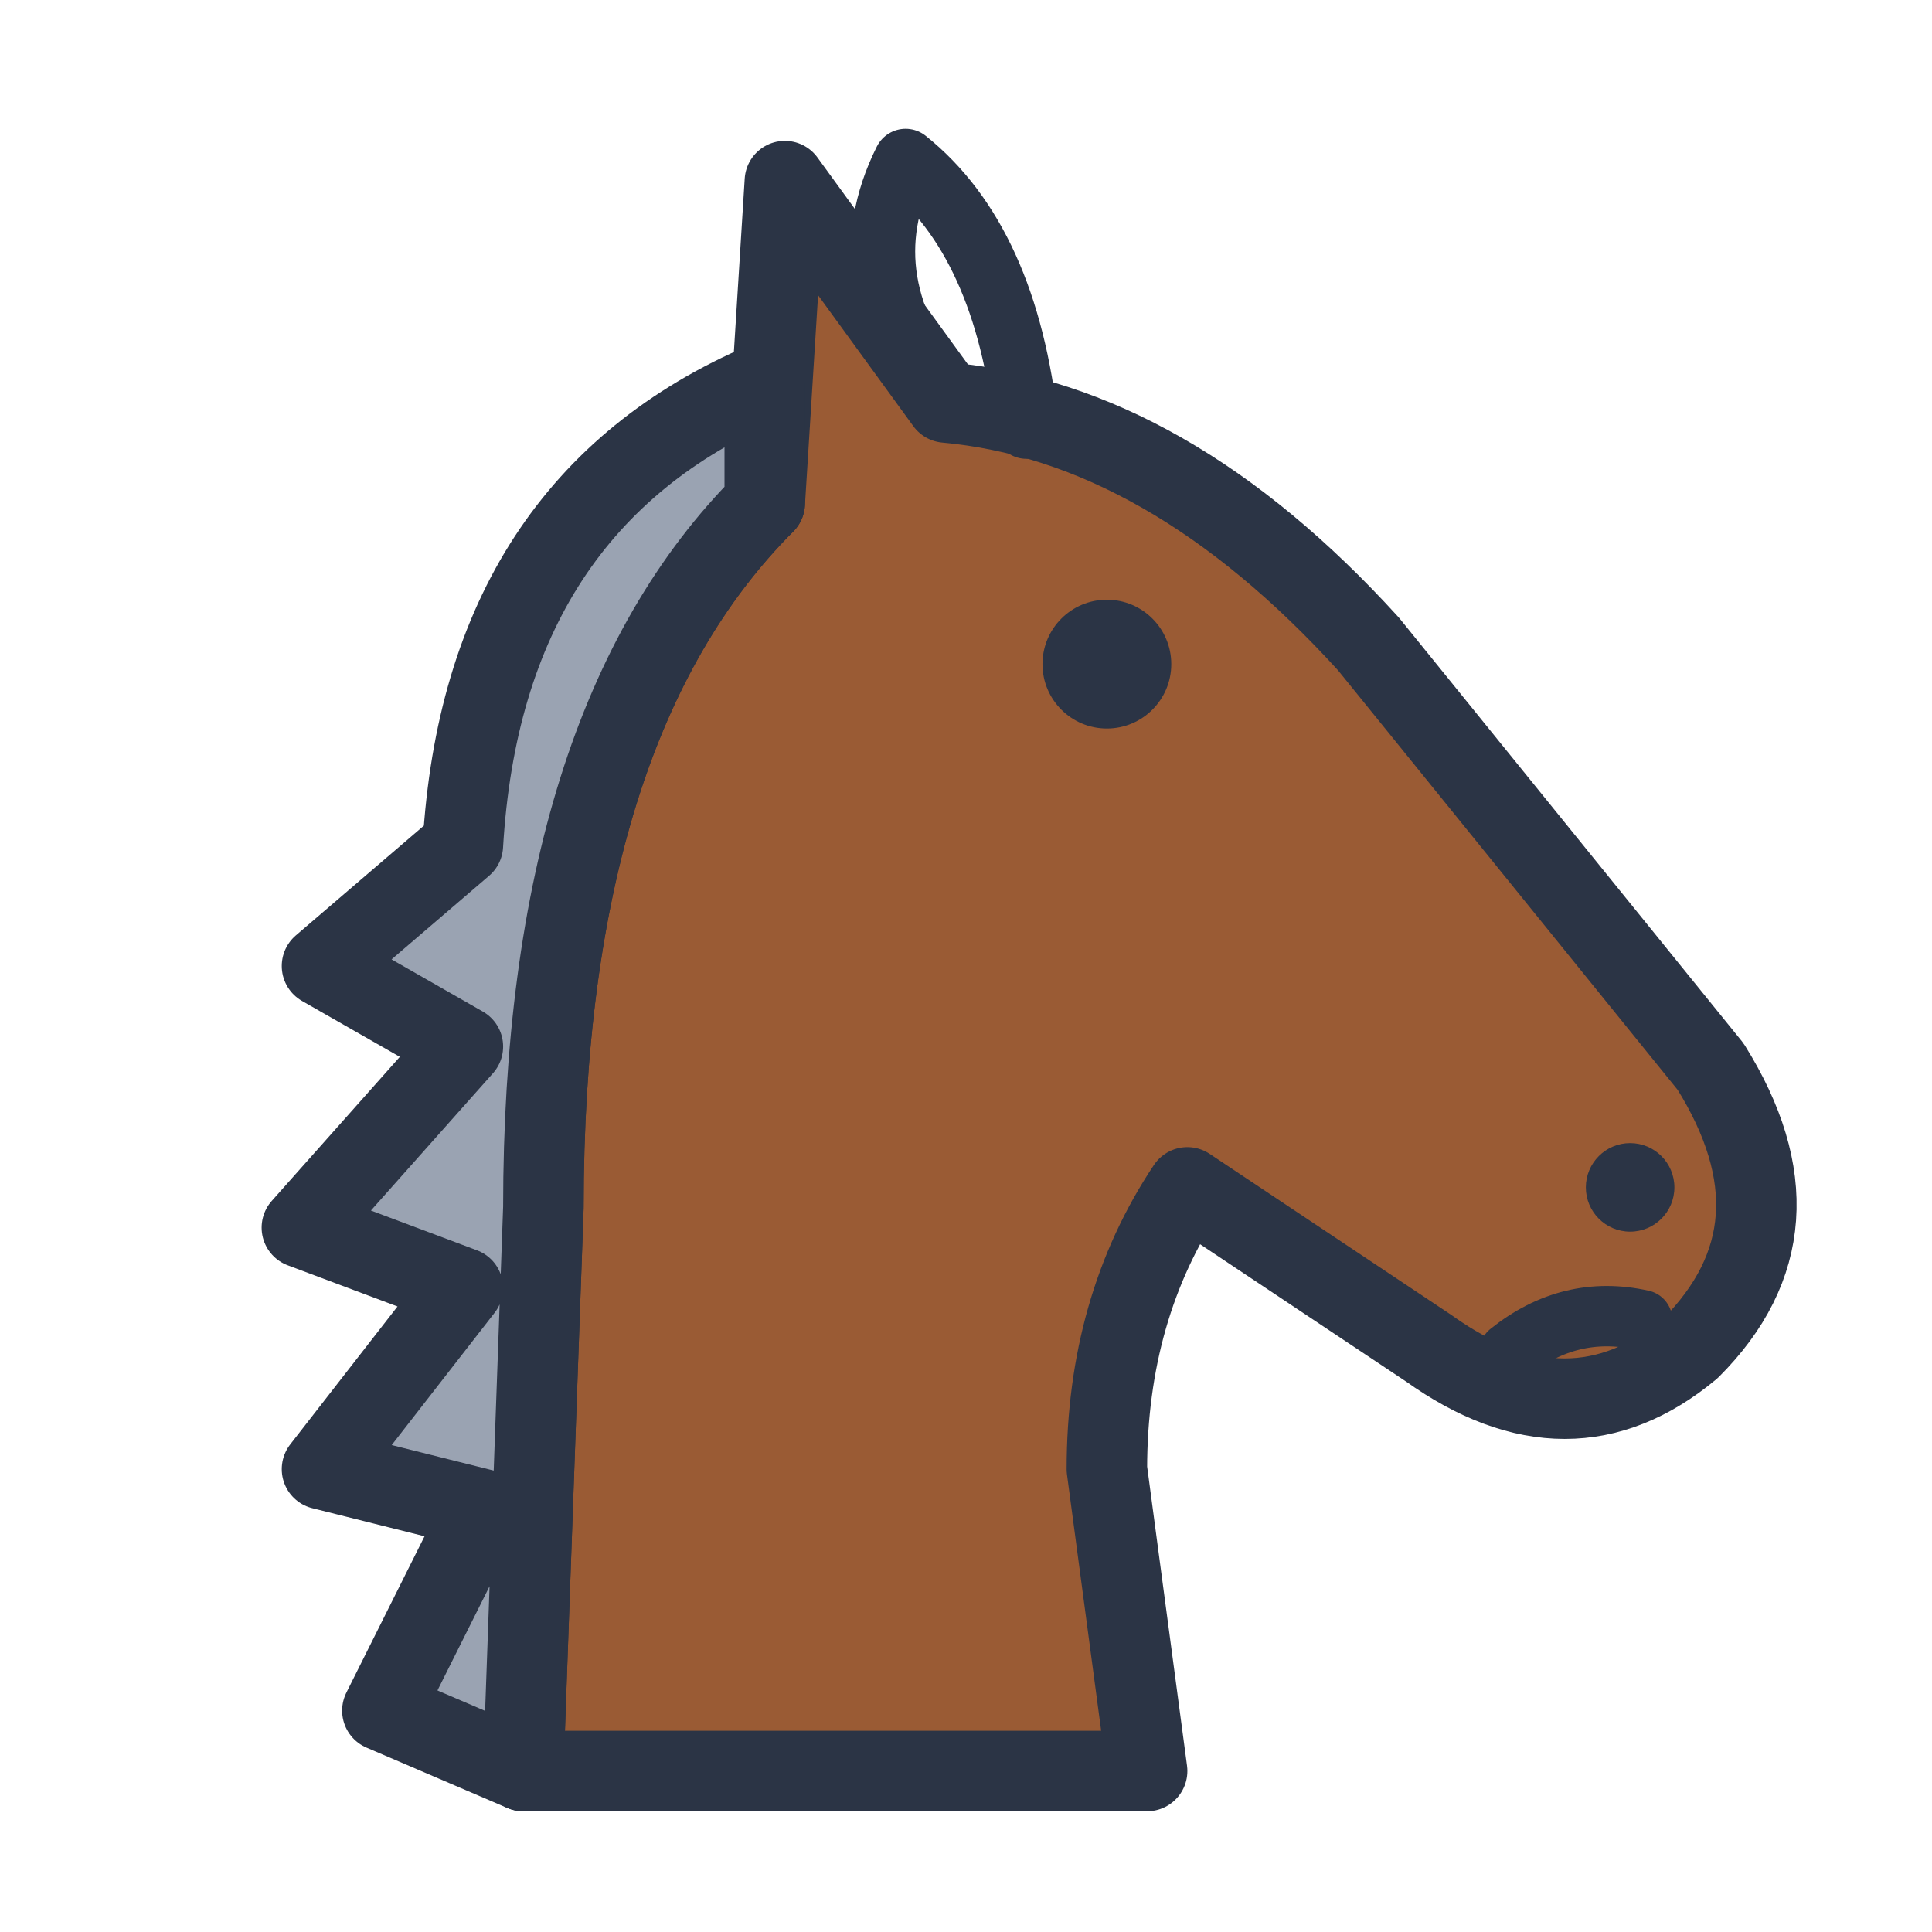
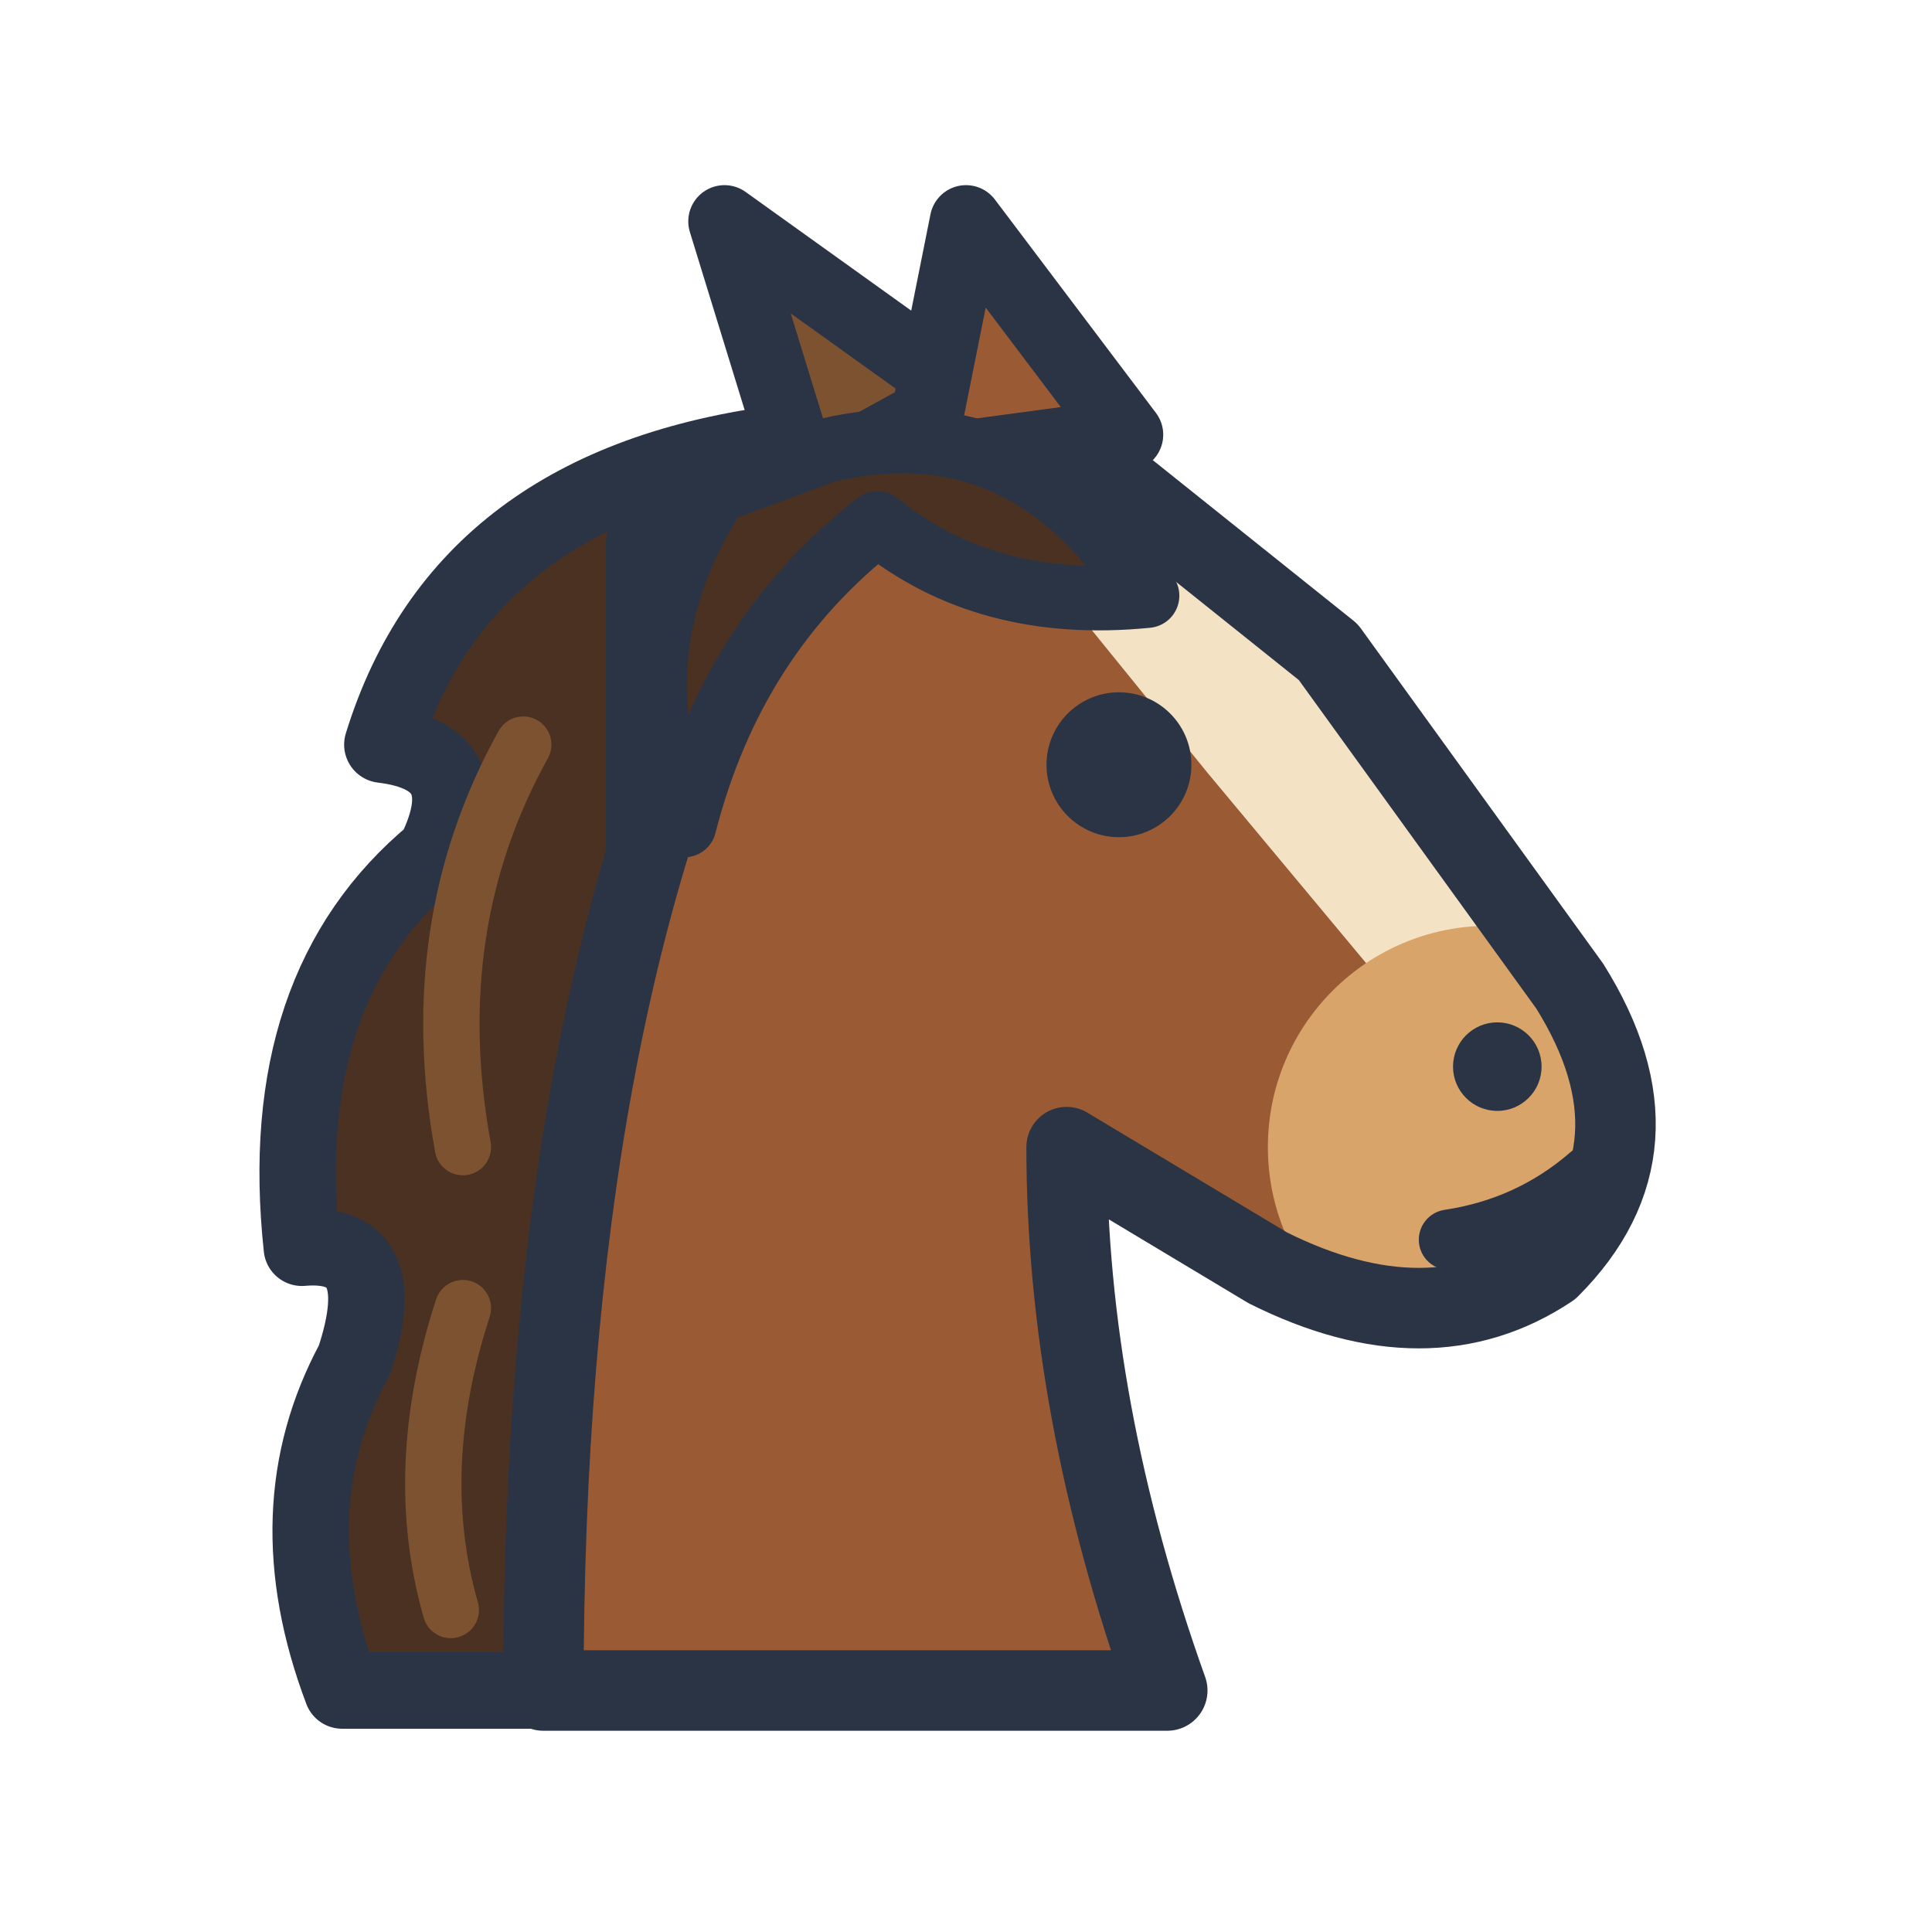
<svg xmlns="http://www.w3.org/2000/svg" viewBox="0 0 48 48" fill="none" stroke="#2b3445" stroke-width="2" stroke-linecap="round" stroke-linejoin="round">
-   <g stroke="none">
-     <path d="M13 44 L13.5 30 Q13.5 18 19 12.5 L19.5 4.5 L23.5 10 Q29 10.5 34 16 L42.5 26.5 Q45 30.5 42 33.5 Q39 36 35.5 33.5 L29.5 29.5 Q27.5 32.5 27.5 36.5 L28.5 44Z" fill="#9a5b34" />
+   <defs>
+     <clipPath id="clip-horse">
+       <path d="M13.5 42Q13.5 25 18.5 15Q21.5 10 26.5 11L33 16.2L39 24.5Q41.5 28.5 38.5 31.5Q35.5 33.5 31.5 31.5L26.5 28.5Q26.5 35 29 42Z" />
+     </clipPath>
+   </defs>
+   <path d="M19.5 11Q11.5 12 9.5 18.5Q12 18.8 10.8 21.2Q6.8 24.5 7.5 31Q9.8 30.8 8.8 33.8Q6.8 37.5 8.5 42H16V13.5Z" fill="#4a3122" stroke-width="1.9" />
+   <path d="M13 18.5Q10.5 23 11.5 28.5M11.5 32.5Q10.2 36.5 11.2 40" stroke="#7c5230" stroke-width="1.4" />
+   <path d="M20 12L18 5.5L24 9.8Z" fill="#7c5230" stroke-width="1.8" />
+   <g clip-path="url(#clip-horse)">
+     <path d="M13.5 42Q13.5 25 18.5 15Q21.5 10 26.5 11L33 16.2L39 24.5Q41.5 28.5 38.5 31.5Q35.5 33.5 31.5 31.5L26.5 28.5Q26.5 35 29 42Z" fill="#9a5b34" stroke="none" />
+     <path d="M26 10.5L34 17.8L39.5 25L36.5 27L30 19.2L24 11.8Z" fill="#f3e2c4" stroke="none" />
+     <circle cx="37" cy="28.5" r="5.5" fill="#d9a46a" stroke="none" />
  </g>
-   <path d="M13 44 L13.5 30 Q13.5 18 19 12.5 L19.5 4.5 L23.5 10 Q29 10.5 34 16 L42.5 26.5 Q45 30.5 42 33.5 Q39 36 35.5 33.5 L29.5 29.5 Q27.5 32.5 27.5 36.5 L28.5 44Z" />
-   <path d="M19 9.5 Q12 12.5 11.5 21 L8 24 L11.5 26 L7.5 30.5 L11.5 32 L8 36.5 L12 37.5 L9.5 42.5 L13 44 L13.5 30 Q13.5 18 19 12.5Z" fill="#9aa3b2" />
-   <path d="M23.5 10 Q21 7 22.5 4 Q25 6 25.5 10.6" stroke-width="1.6" />
-   <circle cx="27.5" cy="16.5" r="1.6" fill="#2b3445" stroke="none" />
-   <circle cx="40.5" cy="29.5" r="1.1" fill="#2b3445" stroke="none" />
-   <path d="M37.5 33.6 Q39 32.4 40.8 32.8" stroke-width="1.5" />
+   <path d="M13.5 42Q13.5 25 18.5 15Q21.5 10 26.5 11L33 16.2L39 24.5Q41.5 28.5 38.5 31.5Q35.5 33.5 31.5 31.5L26.5 28.5Q26.5 35 29 42Z" />
+   <path d="M22.8 11.5L24 5.5L28 10.8Z" fill="#9a5b34" stroke-width="1.8" />
+   <path d="M20.5 11.2Q25.5 10 28.5 14.8Q24.5 15.2 21.8 13Q18.2 15.8 17 20.5Q15.2 16.2 17.8 12.2Z" fill="#4a3122" stroke-width="1.6" />
+   <circle cx="27.8" cy="19" r="1.8" fill="#2b3445" stroke="none" />
+   <circle cx="37.2" cy="26.5" r="1.1" fill="#2b3445" stroke="none" />
+   <path d="M36 30.8Q38 30.5 39.5 29.2" stroke-width="1.5" />
</svg>
